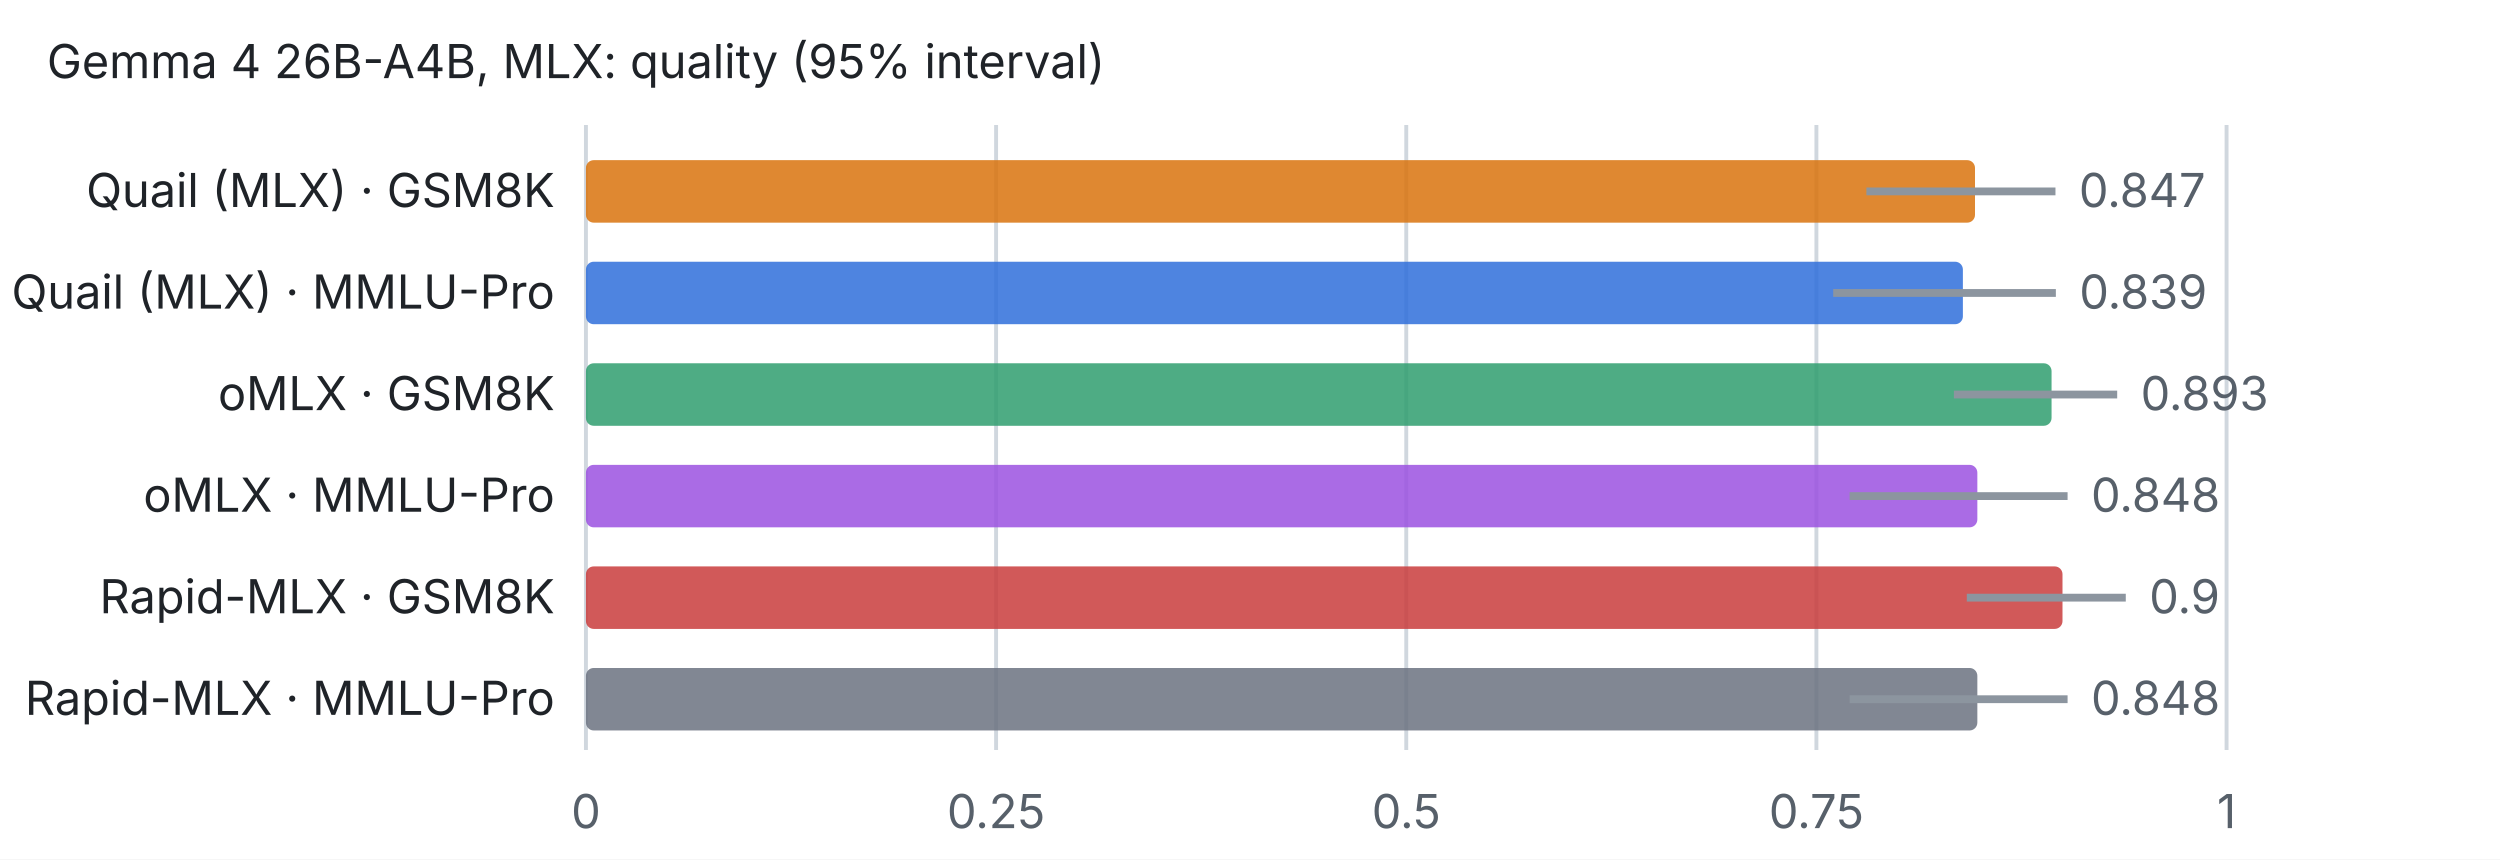
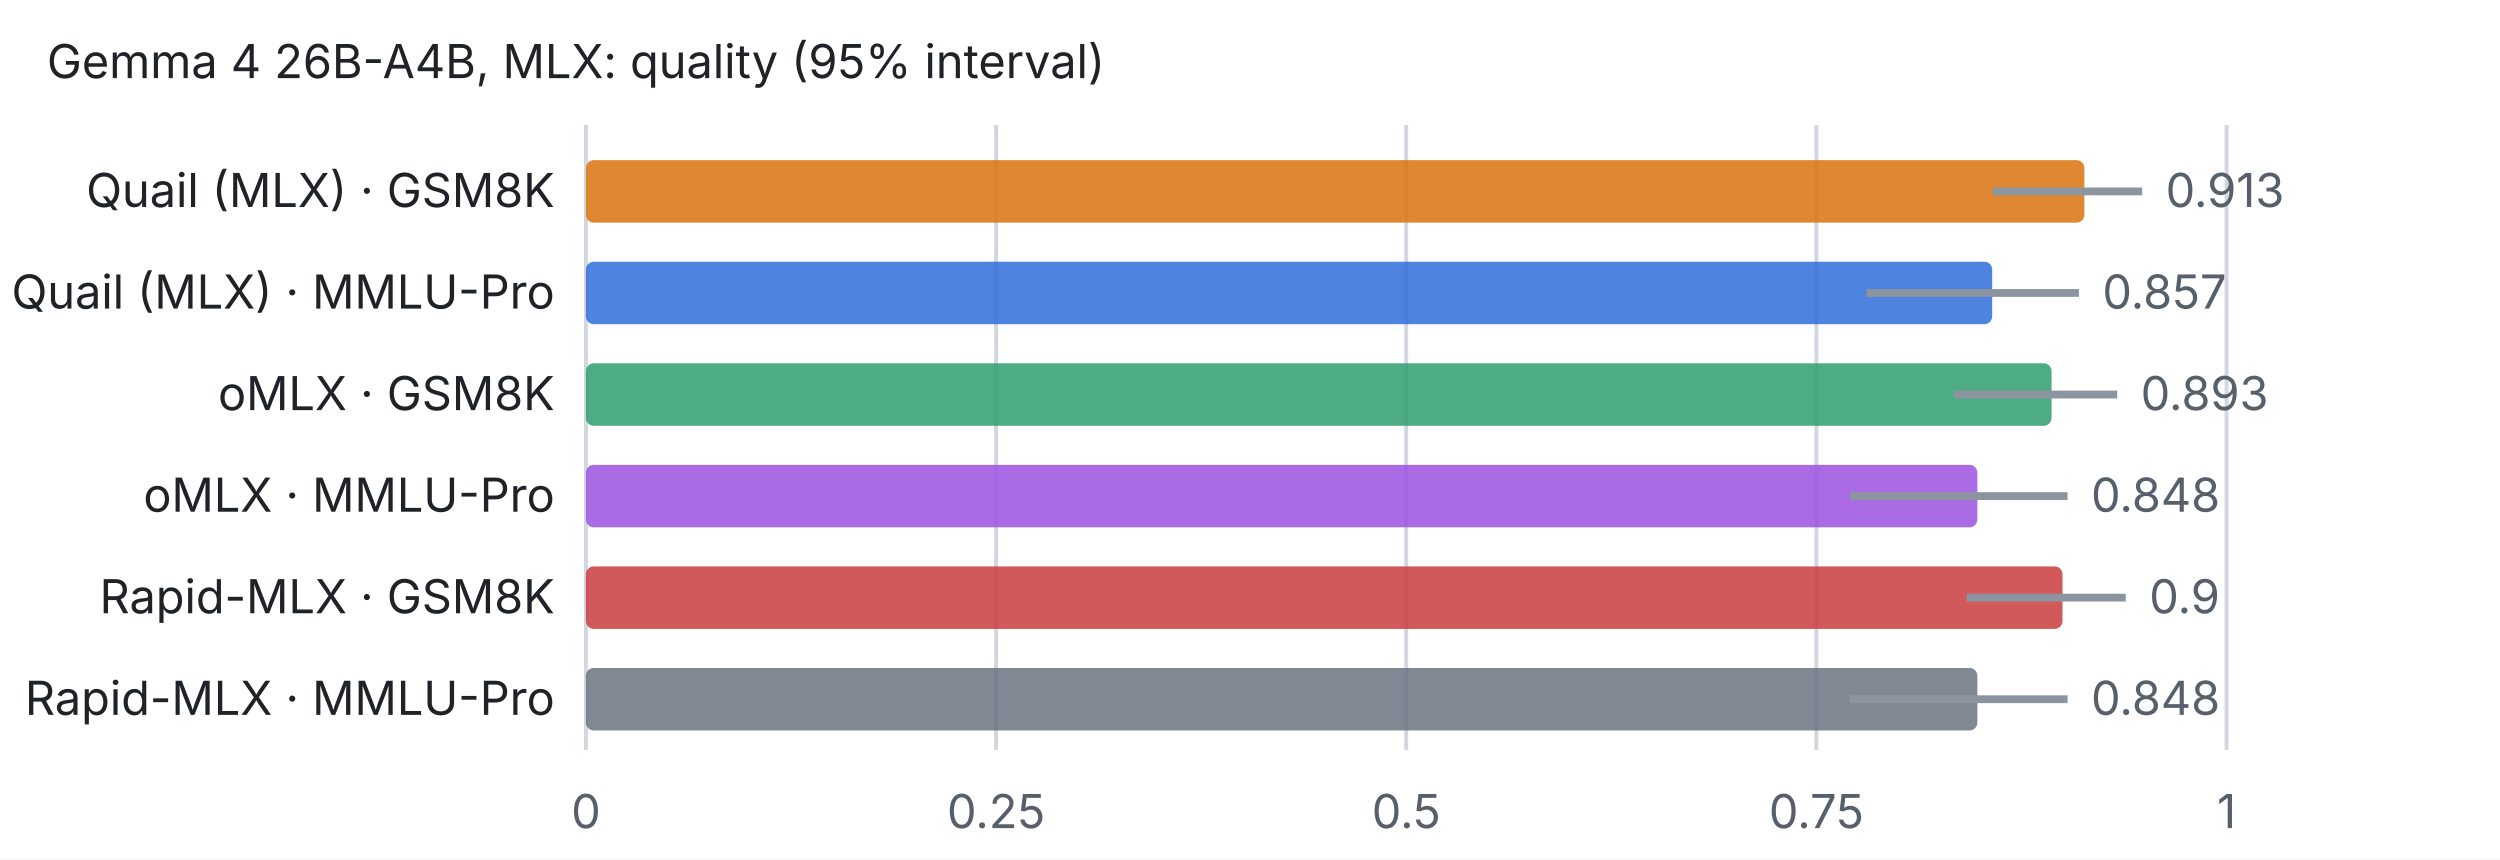
<svg xmlns="http://www.w3.org/2000/svg" width="640" height="220" viewBox="0 0 640 220" role="img" aria-label="Gemma 4 26B-A4B, MLX: quality (95% interval)">
  <style>
  text { font: 12px -apple-system, BlinkMacSystemFont, "Segoe UI", sans-serif; fill: #1f2328; }
  .muted { fill: #57606a; } .grid { stroke: #d0d7de; stroke-width: 1; } .axis { stroke: #8c959f; }
  .bg { fill: #ffffff; }
  @media (prefers-color-scheme: dark) {
    text { fill: #e6edf3; } .muted { fill: #8d96a0; } .grid { stroke: #30363d; } .axis { stroke: #6e7681; }
    .bg { fill: #0d1117; }
  }
</style>
  <rect class="bg" width="640" height="220" />
  <text x="12" y="20" font-weight="600">Gemma 4 26B-A4B, MLX: quality (95% interval)</text>
  <line class="grid" x1="150.0" x2="150.0" y1="32" y2="192" />
  <text class="muted" x="150.0" y="212" text-anchor="middle">0</text>
  <line class="grid" x1="255.0" x2="255.0" y1="32" y2="192" />
  <text class="muted" x="255.0" y="212" text-anchor="middle">0.25</text>
  <line class="grid" x1="360.0" x2="360.0" y1="32" y2="192" />
  <text class="muted" x="360.0" y="212" text-anchor="middle">0.5</text>
  <line class="grid" x1="465.0" x2="465.0" y1="32" y2="192" />
  <text class="muted" x="465.0" y="212" text-anchor="middle">0.75</text>
  <line class="grid" x1="570.0" x2="570.0" y1="32" y2="192" />
  <text class="muted" x="570.0" y="212" text-anchor="middle">1</text>
  <text x="142" y="53.0" text-anchor="end">Quail (MLX) · GSM8K</text>
-   <rect x="150" y="41.0" width="355.6" height="16" rx="2" fill="#d9730d" opacity="0.85" />
-   <line class="axis" x1="477.8" x2="526.2" y1="49.0" y2="49.0" stroke-width="2" />
-   <text class="muted" x="532.2" y="53.0">0.847</text>
+   <rect x="150" y="41.0" width="383.6" height="16" rx="2" fill="#d9730d" opacity="0.85" />
+   <line class="axis" x1="510.1" x2="548.4" y1="49.0" y2="49.0" stroke-width="2" />
+   <text class="muted" x="554.4" y="53.0">0.913</text>
  <text x="142" y="79.0" text-anchor="end">Quail (MLX) · MMLU-Pro</text>
-   <rect x="150" y="67.0" width="352.5" height="16" rx="2" fill="#2f6fdb" opacity="0.85" />
-   <line class="axis" x1="469.3" x2="526.3" y1="75.0" y2="75.0" stroke-width="2" />
-   <text class="muted" x="532.3" y="79.0">0.839</text>
+   <rect x="150" y="67.0" width="360.0" height="16" rx="2" fill="#2f6fdb" opacity="0.85" />
+   <line class="axis" x1="477.8" x2="532.2" y1="75.0" y2="75.0" stroke-width="2" />
+   <text class="muted" x="538.2" y="79.0">0.857</text>
  <text x="142" y="105.0" text-anchor="end">oMLX · GSM8K</text>
  <rect x="150" y="93.0" width="375.2" height="16" rx="2" fill="#2f9e6e" opacity="0.85" />
  <line class="axis" x1="500.2" x2="542.0" y1="101.0" y2="101.0" stroke-width="2" />
  <text class="muted" x="548.0" y="105.0">0.893</text>
  <text x="142" y="131.0" text-anchor="end">oMLX · MMLU-Pro</text>
  <rect x="150" y="119.0" width="356.2" height="16" rx="2" fill="#9b51e0" opacity="0.85" />
  <line class="axis" x1="473.5" x2="529.3" y1="127.0" y2="127.0" stroke-width="2" />
  <text class="muted" x="535.3" y="131.0">0.848</text>
  <text x="142" y="157.0" text-anchor="end">Rapid-MLX · GSM8K</text>
  <rect x="150" y="145.0" width="378.0" height="16" rx="2" fill="#c93c3c" opacity="0.85" />
  <line class="axis" x1="503.5" x2="544.2" y1="153.0" y2="153.0" stroke-width="2" />
  <text class="muted" x="550.2" y="157.0">0.9</text>
  <text x="142" y="183.0" text-anchor="end">Rapid-MLX · MMLU-Pro</text>
  <rect x="150" y="171.0" width="356.2" height="16" rx="2" fill="#6b7280" opacity="0.85" />
  <line class="axis" x1="473.5" x2="529.3" y1="179.0" y2="179.0" stroke-width="2" />
  <text class="muted" x="535.3" y="183.0">0.848</text>
</svg>
